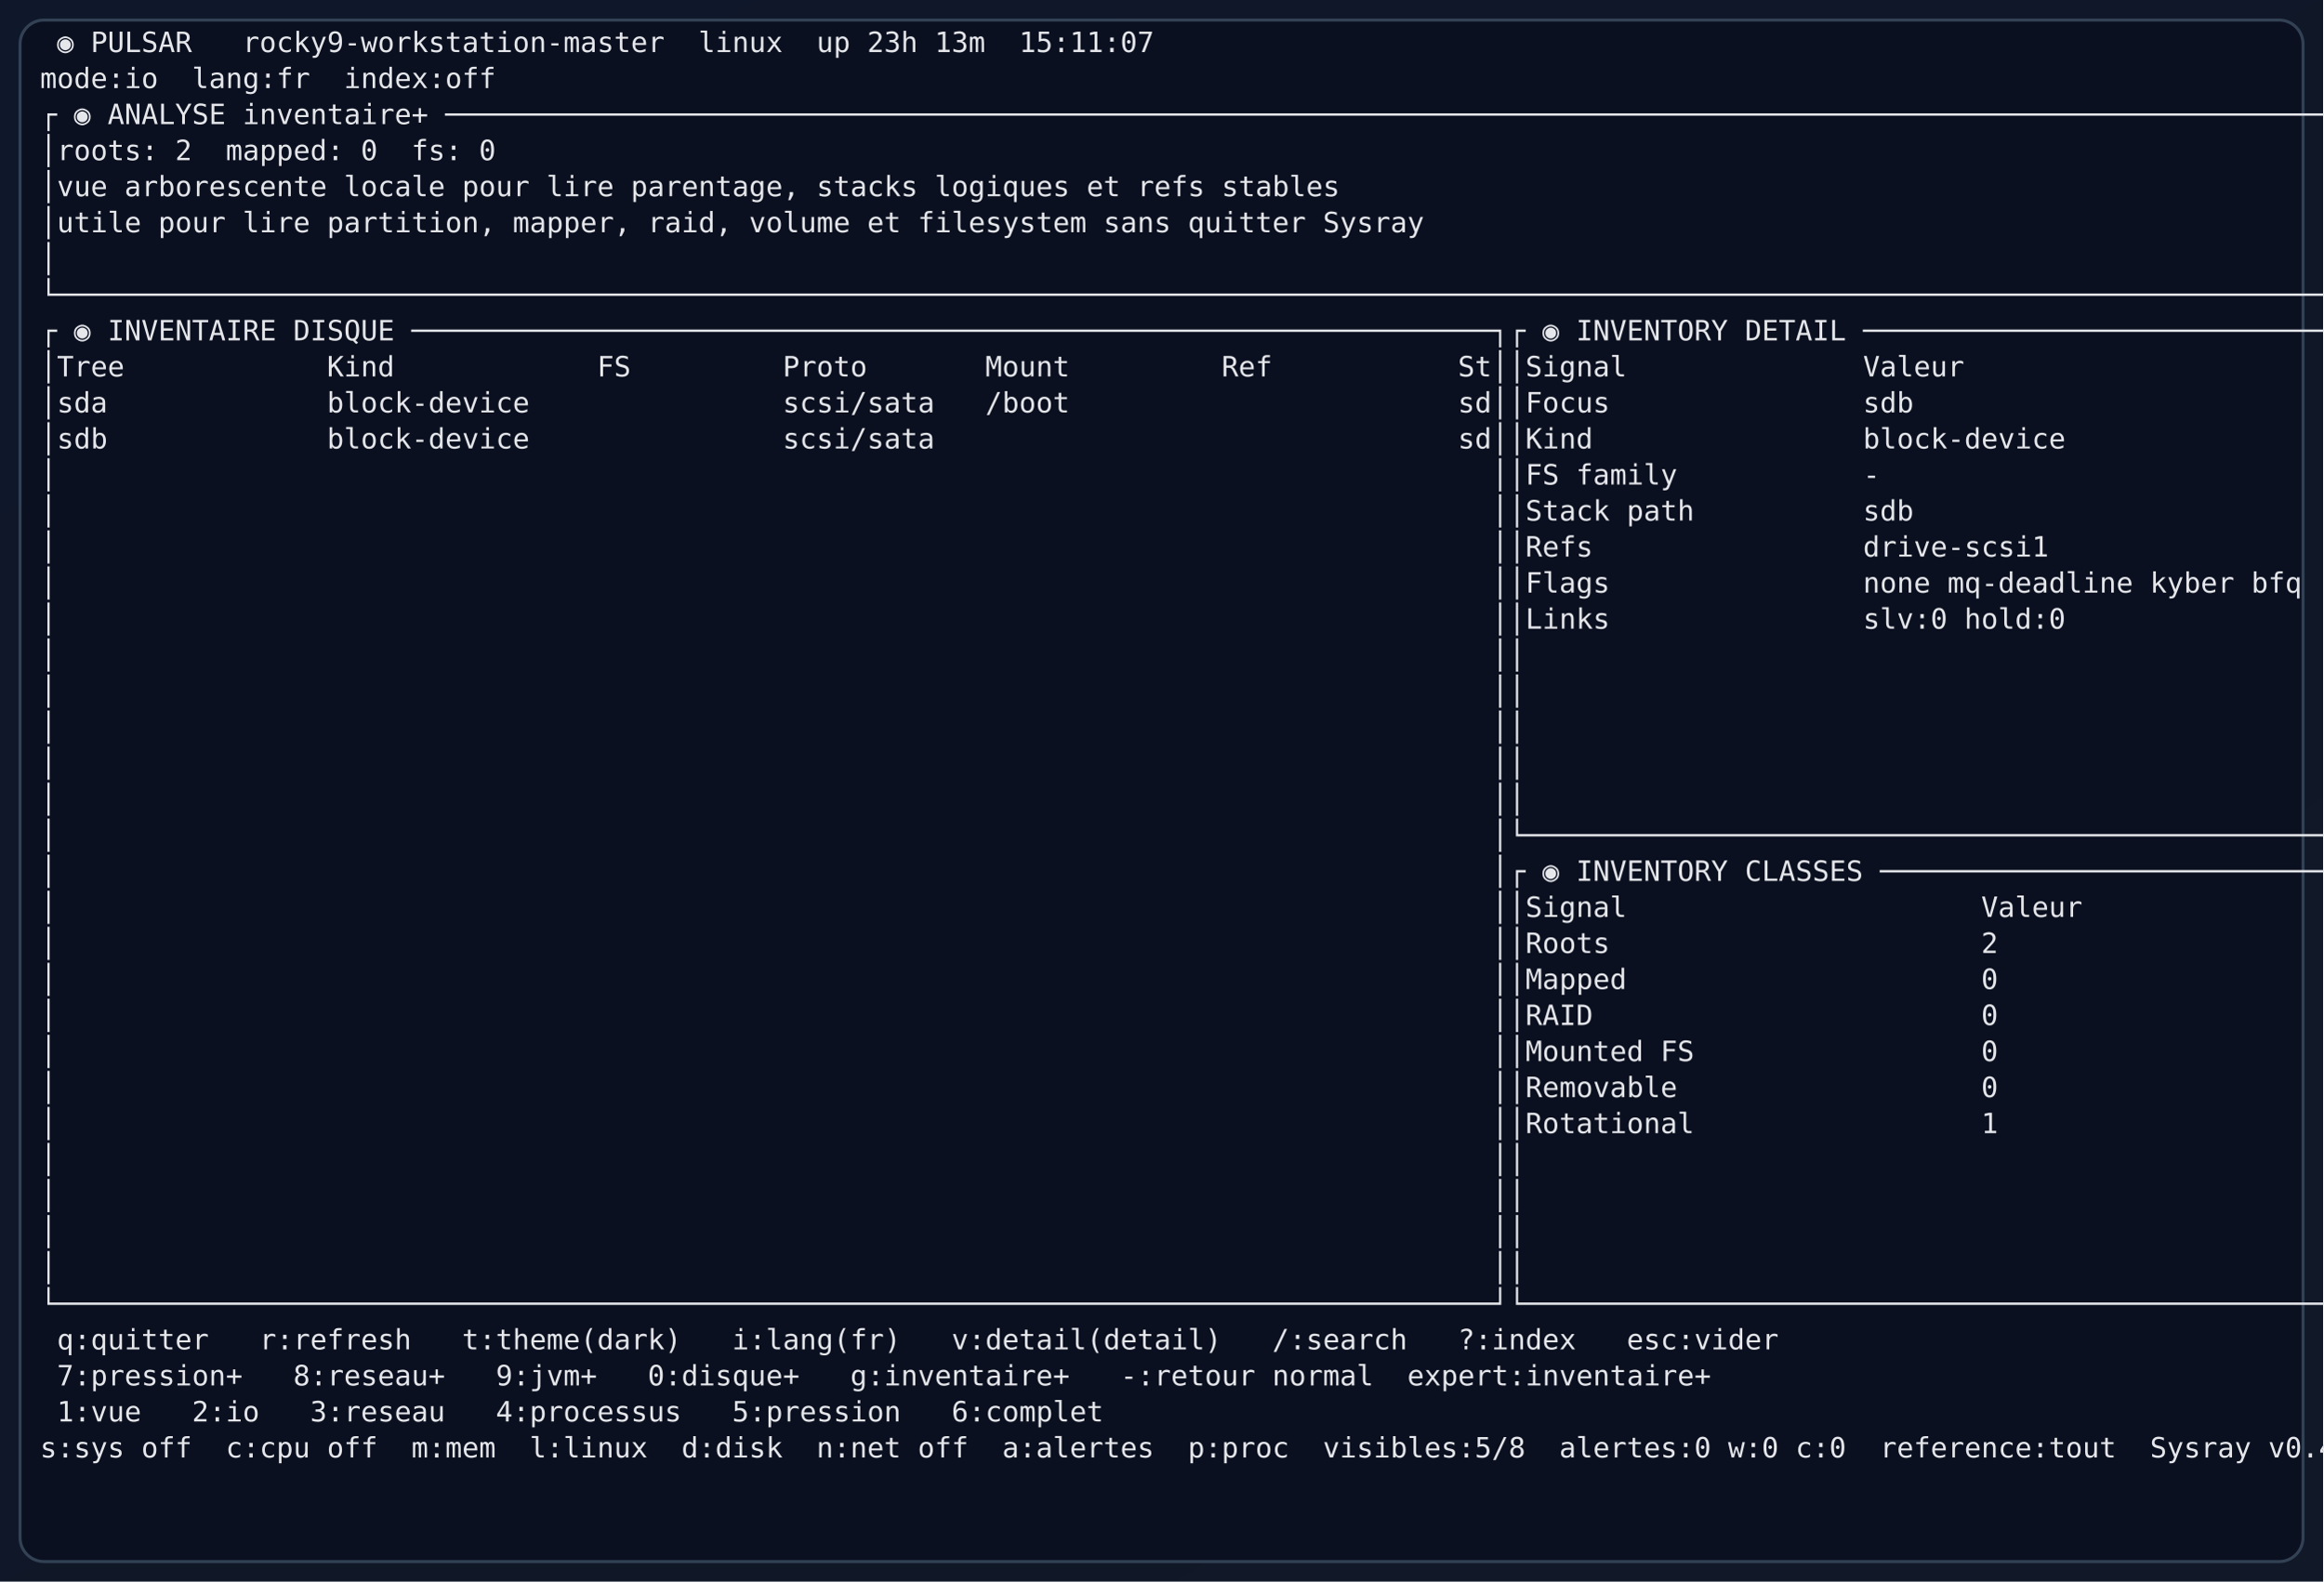
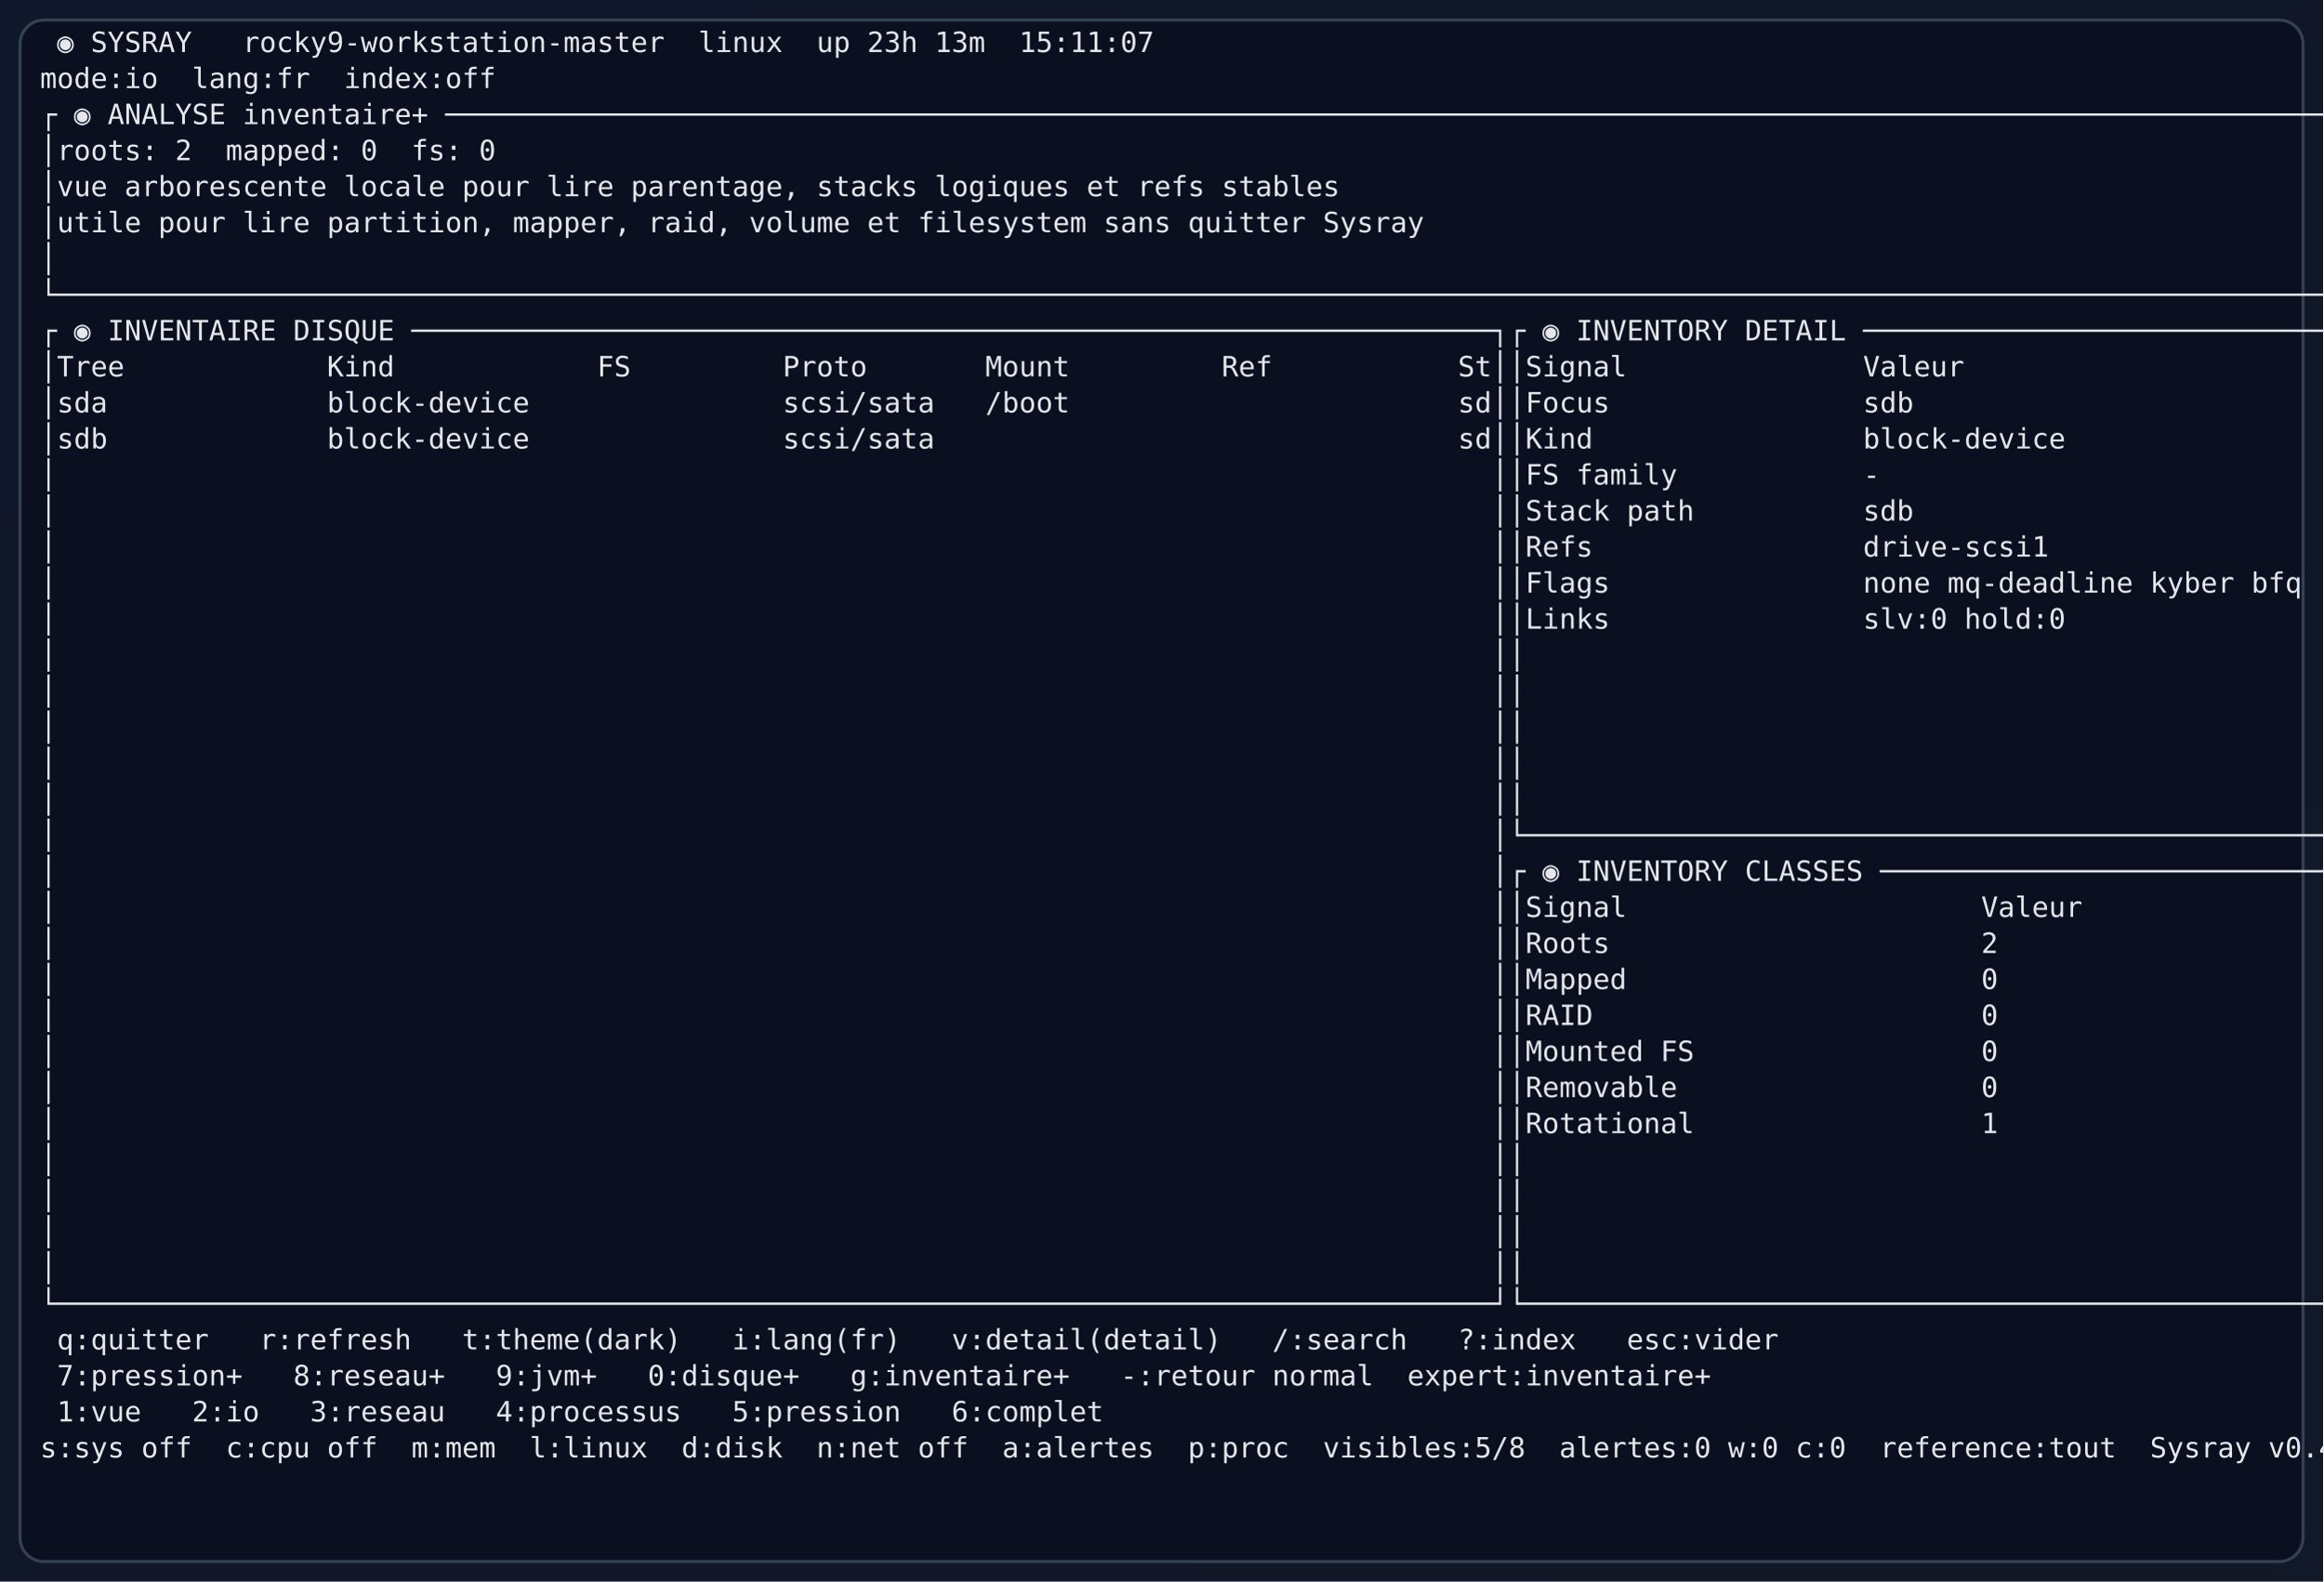
<svg xmlns="http://www.w3.org/2000/svg" width="1160" height="790" viewBox="0 0 1160 790" role="img" aria-label="Sysray expert disk inventory view">
  <defs>
    <linearGradient id="bg" x1="0" x2="1" y1="0" y2="1">
      <stop offset="0%" stop-color="#0f172a" />
      <stop offset="100%" stop-color="#111827" />
    </linearGradient>
  </defs>
  <rect width="1160" height="790" fill="url(#bg)" />
  <rect x="10" y="10" width="1140" height="770" rx="12" fill="#0b1020" stroke="#334155" stroke-width="1.5" />
-   <text x="20" y="26" fill="#e5e7eb" font-size="14" font-family="ui-monospace, SFMono-Regular, Menlo, Consolas, monospace" xml:space="preserve"> ◉ PULSAR   rocky9-workstation-master  linux  up 23h 13m  15:11:07</text>
+   <text x="20" y="26" fill="#e5e7eb" font-size="14" font-family="ui-monospace, SFMono-Regular, Menlo, Consolas, monospace" xml:space="preserve"> ◉ SYSRAY   rocky9-workstation-master  linux  up 23h 13m  15:11:07</text>
  <text x="20" y="44" fill="#e5e7eb" font-size="14" font-family="ui-monospace, SFMono-Regular, Menlo, Consolas, monospace" xml:space="preserve">mode:io  lang:fr  index:off</text>
  <text x="20" y="62" fill="#e5e7eb" font-size="14" font-family="ui-monospace, SFMono-Regular, Menlo, Consolas, monospace" xml:space="preserve">┌ ◉ ANALYSE inventaire+ ───────────────────────────────────────────────────────────────────────────────────────────────────────────────────┐</text>
  <text x="20" y="80" fill="#e5e7eb" font-size="14" font-family="ui-monospace, SFMono-Regular, Menlo, Consolas, monospace" xml:space="preserve">│roots: 2  mapped: 0  fs: 0                                                                                                                │</text>
  <text x="20" y="98" fill="#e5e7eb" font-size="14" font-family="ui-monospace, SFMono-Regular, Menlo, Consolas, monospace" xml:space="preserve">│vue arborescente locale pour lire parentage, stacks logiques et refs stables                                                              │</text>
  <text x="20" y="116" fill="#e5e7eb" font-size="14" font-family="ui-monospace, SFMono-Regular, Menlo, Consolas, monospace" xml:space="preserve">│utile pour lire partition, mapper, raid, volume et filesystem sans quitter Sysray                                                         │</text>
  <text x="20" y="134" fill="#e5e7eb" font-size="14" font-family="ui-monospace, SFMono-Regular, Menlo, Consolas, monospace" xml:space="preserve">│                                                                                                                                          │</text>
  <text x="20" y="152" fill="#e5e7eb" font-size="14" font-family="ui-monospace, SFMono-Regular, Menlo, Consolas, monospace" xml:space="preserve">└──────────────────────────────────────────────────────────────────────────────────────────────────────────────────────────────────────────┘</text>
  <text x="20" y="170" fill="#e5e7eb" font-size="14" font-family="ui-monospace, SFMono-Regular, Menlo, Consolas, monospace" xml:space="preserve">┌ ◉ INVENTAIRE DISQUE ────────────────────────────────────────────────────────────────┐┌ ◉ INVENTORY DETAIL ───────────────────────────────┐</text>
  <text x="20" y="188" fill="#e5e7eb" font-size="14" font-family="ui-monospace, SFMono-Regular, Menlo, Consolas, monospace" xml:space="preserve">│Tree            Kind            FS         Proto       Mount         Ref           St││Signal              Valeur                         │</text>
  <text x="20" y="206" fill="#e5e7eb" font-size="14" font-family="ui-monospace, SFMono-Regular, Menlo, Consolas, monospace" xml:space="preserve">│sda             block-device               scsi/sata   /boot                       sd││Focus               sdb                            │</text>
  <text x="20" y="224" fill="#e5e7eb" font-size="14" font-family="ui-monospace, SFMono-Regular, Menlo, Consolas, monospace" xml:space="preserve">│sdb             block-device               scsi/sata                               sd││Kind                block-device                   │</text>
  <text x="20" y="242" fill="#e5e7eb" font-size="14" font-family="ui-monospace, SFMono-Regular, Menlo, Consolas, monospace" xml:space="preserve">│                                                                                     ││FS family           -                              │</text>
  <text x="20" y="260" fill="#e5e7eb" font-size="14" font-family="ui-monospace, SFMono-Regular, Menlo, Consolas, monospace" xml:space="preserve">│                                                                                     ││Stack path          sdb                            │</text>
  <text x="20" y="278" fill="#e5e7eb" font-size="14" font-family="ui-monospace, SFMono-Regular, Menlo, Consolas, monospace" xml:space="preserve">│                                                                                     ││Refs                drive-scsi1                    │</text>
  <text x="20" y="296" fill="#e5e7eb" font-size="14" font-family="ui-monospace, SFMono-Regular, Menlo, Consolas, monospace" xml:space="preserve">│                                                                                     ││Flags               none mq-deadline kyber bfq     │</text>
  <text x="20" y="314" fill="#e5e7eb" font-size="14" font-family="ui-monospace, SFMono-Regular, Menlo, Consolas, monospace" xml:space="preserve">│                                                                                     ││Links               slv:0 hold:0                   │</text>
  <text x="20" y="332" fill="#e5e7eb" font-size="14" font-family="ui-monospace, SFMono-Regular, Menlo, Consolas, monospace" xml:space="preserve">│                                                                                     ││                                                   │</text>
  <text x="20" y="350" fill="#e5e7eb" font-size="14" font-family="ui-monospace, SFMono-Regular, Menlo, Consolas, monospace" xml:space="preserve">│                                                                                     ││                                                   │</text>
  <text x="20" y="368" fill="#e5e7eb" font-size="14" font-family="ui-monospace, SFMono-Regular, Menlo, Consolas, monospace" xml:space="preserve">│                                                                                     ││                                                   │</text>
  <text x="20" y="386" fill="#e5e7eb" font-size="14" font-family="ui-monospace, SFMono-Regular, Menlo, Consolas, monospace" xml:space="preserve">│                                                                                     ││                                                   │</text>
  <text x="20" y="404" fill="#e5e7eb" font-size="14" font-family="ui-monospace, SFMono-Regular, Menlo, Consolas, monospace" xml:space="preserve">│                                                                                     ││                                                   │</text>
  <text x="20" y="422" fill="#e5e7eb" font-size="14" font-family="ui-monospace, SFMono-Regular, Menlo, Consolas, monospace" xml:space="preserve">│                                                                                     │└───────────────────────────────────────────────────┘</text>
  <text x="20" y="440" fill="#e5e7eb" font-size="14" font-family="ui-monospace, SFMono-Regular, Menlo, Consolas, monospace" xml:space="preserve">│                                                                                     │┌ ◉ INVENTORY CLASSES ──────────────────────────────┐</text>
  <text x="20" y="458" fill="#e5e7eb" font-size="14" font-family="ui-monospace, SFMono-Regular, Menlo, Consolas, monospace" xml:space="preserve">│                                                                                     ││Signal                     Valeur                  │</text>
  <text x="20" y="476" fill="#e5e7eb" font-size="14" font-family="ui-monospace, SFMono-Regular, Menlo, Consolas, monospace" xml:space="preserve">│                                                                                     ││Roots                      2                       │</text>
  <text x="20" y="494" fill="#e5e7eb" font-size="14" font-family="ui-monospace, SFMono-Regular, Menlo, Consolas, monospace" xml:space="preserve">│                                                                                     ││Mapped                     0                       │</text>
  <text x="20" y="512" fill="#e5e7eb" font-size="14" font-family="ui-monospace, SFMono-Regular, Menlo, Consolas, monospace" xml:space="preserve">│                                                                                     ││RAID                       0                       │</text>
  <text x="20" y="530" fill="#e5e7eb" font-size="14" font-family="ui-monospace, SFMono-Regular, Menlo, Consolas, monospace" xml:space="preserve">│                                                                                     ││Mounted FS                 0                       │</text>
  <text x="20" y="548" fill="#e5e7eb" font-size="14" font-family="ui-monospace, SFMono-Regular, Menlo, Consolas, monospace" xml:space="preserve">│                                                                                     ││Removable                  0                       │</text>
  <text x="20" y="566" fill="#e5e7eb" font-size="14" font-family="ui-monospace, SFMono-Regular, Menlo, Consolas, monospace" xml:space="preserve">│                                                                                     ││Rotational                 1                       │</text>
  <text x="20" y="584" fill="#e5e7eb" font-size="14" font-family="ui-monospace, SFMono-Regular, Menlo, Consolas, monospace" xml:space="preserve">│                                                                                     ││                                                   │</text>
  <text x="20" y="602" fill="#e5e7eb" font-size="14" font-family="ui-monospace, SFMono-Regular, Menlo, Consolas, monospace" xml:space="preserve">│                                                                                     ││                                                   │</text>
  <text x="20" y="620" fill="#e5e7eb" font-size="14" font-family="ui-monospace, SFMono-Regular, Menlo, Consolas, monospace" xml:space="preserve">│                                                                                     ││                                                   │</text>
  <text x="20" y="638" fill="#e5e7eb" font-size="14" font-family="ui-monospace, SFMono-Regular, Menlo, Consolas, monospace" xml:space="preserve">│                                                                                     ││                                                   │</text>
  <text x="20" y="656" fill="#e5e7eb" font-size="14" font-family="ui-monospace, SFMono-Regular, Menlo, Consolas, monospace" xml:space="preserve">└─────────────────────────────────────────────────────────────────────────────────────┘└───────────────────────────────────────────────────┘</text>
  <text x="20" y="674" fill="#e5e7eb" font-size="14" font-family="ui-monospace, SFMono-Regular, Menlo, Consolas, monospace" xml:space="preserve"> q:quitter   r:refresh   t:theme(dark)   i:lang(fr)   v:detail(detail)   /:search   ?:index   esc:vider</text>
  <text x="20" y="692" fill="#e5e7eb" font-size="14" font-family="ui-monospace, SFMono-Regular, Menlo, Consolas, monospace" xml:space="preserve"> 7:pression+   8:reseau+   9:jvm+   0:disque+   g:inventaire+   -:retour normal  expert:inventaire+</text>
  <text x="20" y="710" fill="#e5e7eb" font-size="14" font-family="ui-monospace, SFMono-Regular, Menlo, Consolas, monospace" xml:space="preserve"> 1:vue   2:io   3:reseau   4:processus   5:pression   6:complet</text>
  <text x="20" y="728" fill="#e5e7eb" font-size="14" font-family="ui-monospace, SFMono-Regular, Menlo, Consolas, monospace" xml:space="preserve">s:sys off  c:cpu off  m:mem  l:linux  d:disk  n:net off  a:alertes  p:proc  visibles:5/8  alertes:0 w:0 c:0  reference:tout  Sysray v0.4.0</text>
</svg>
